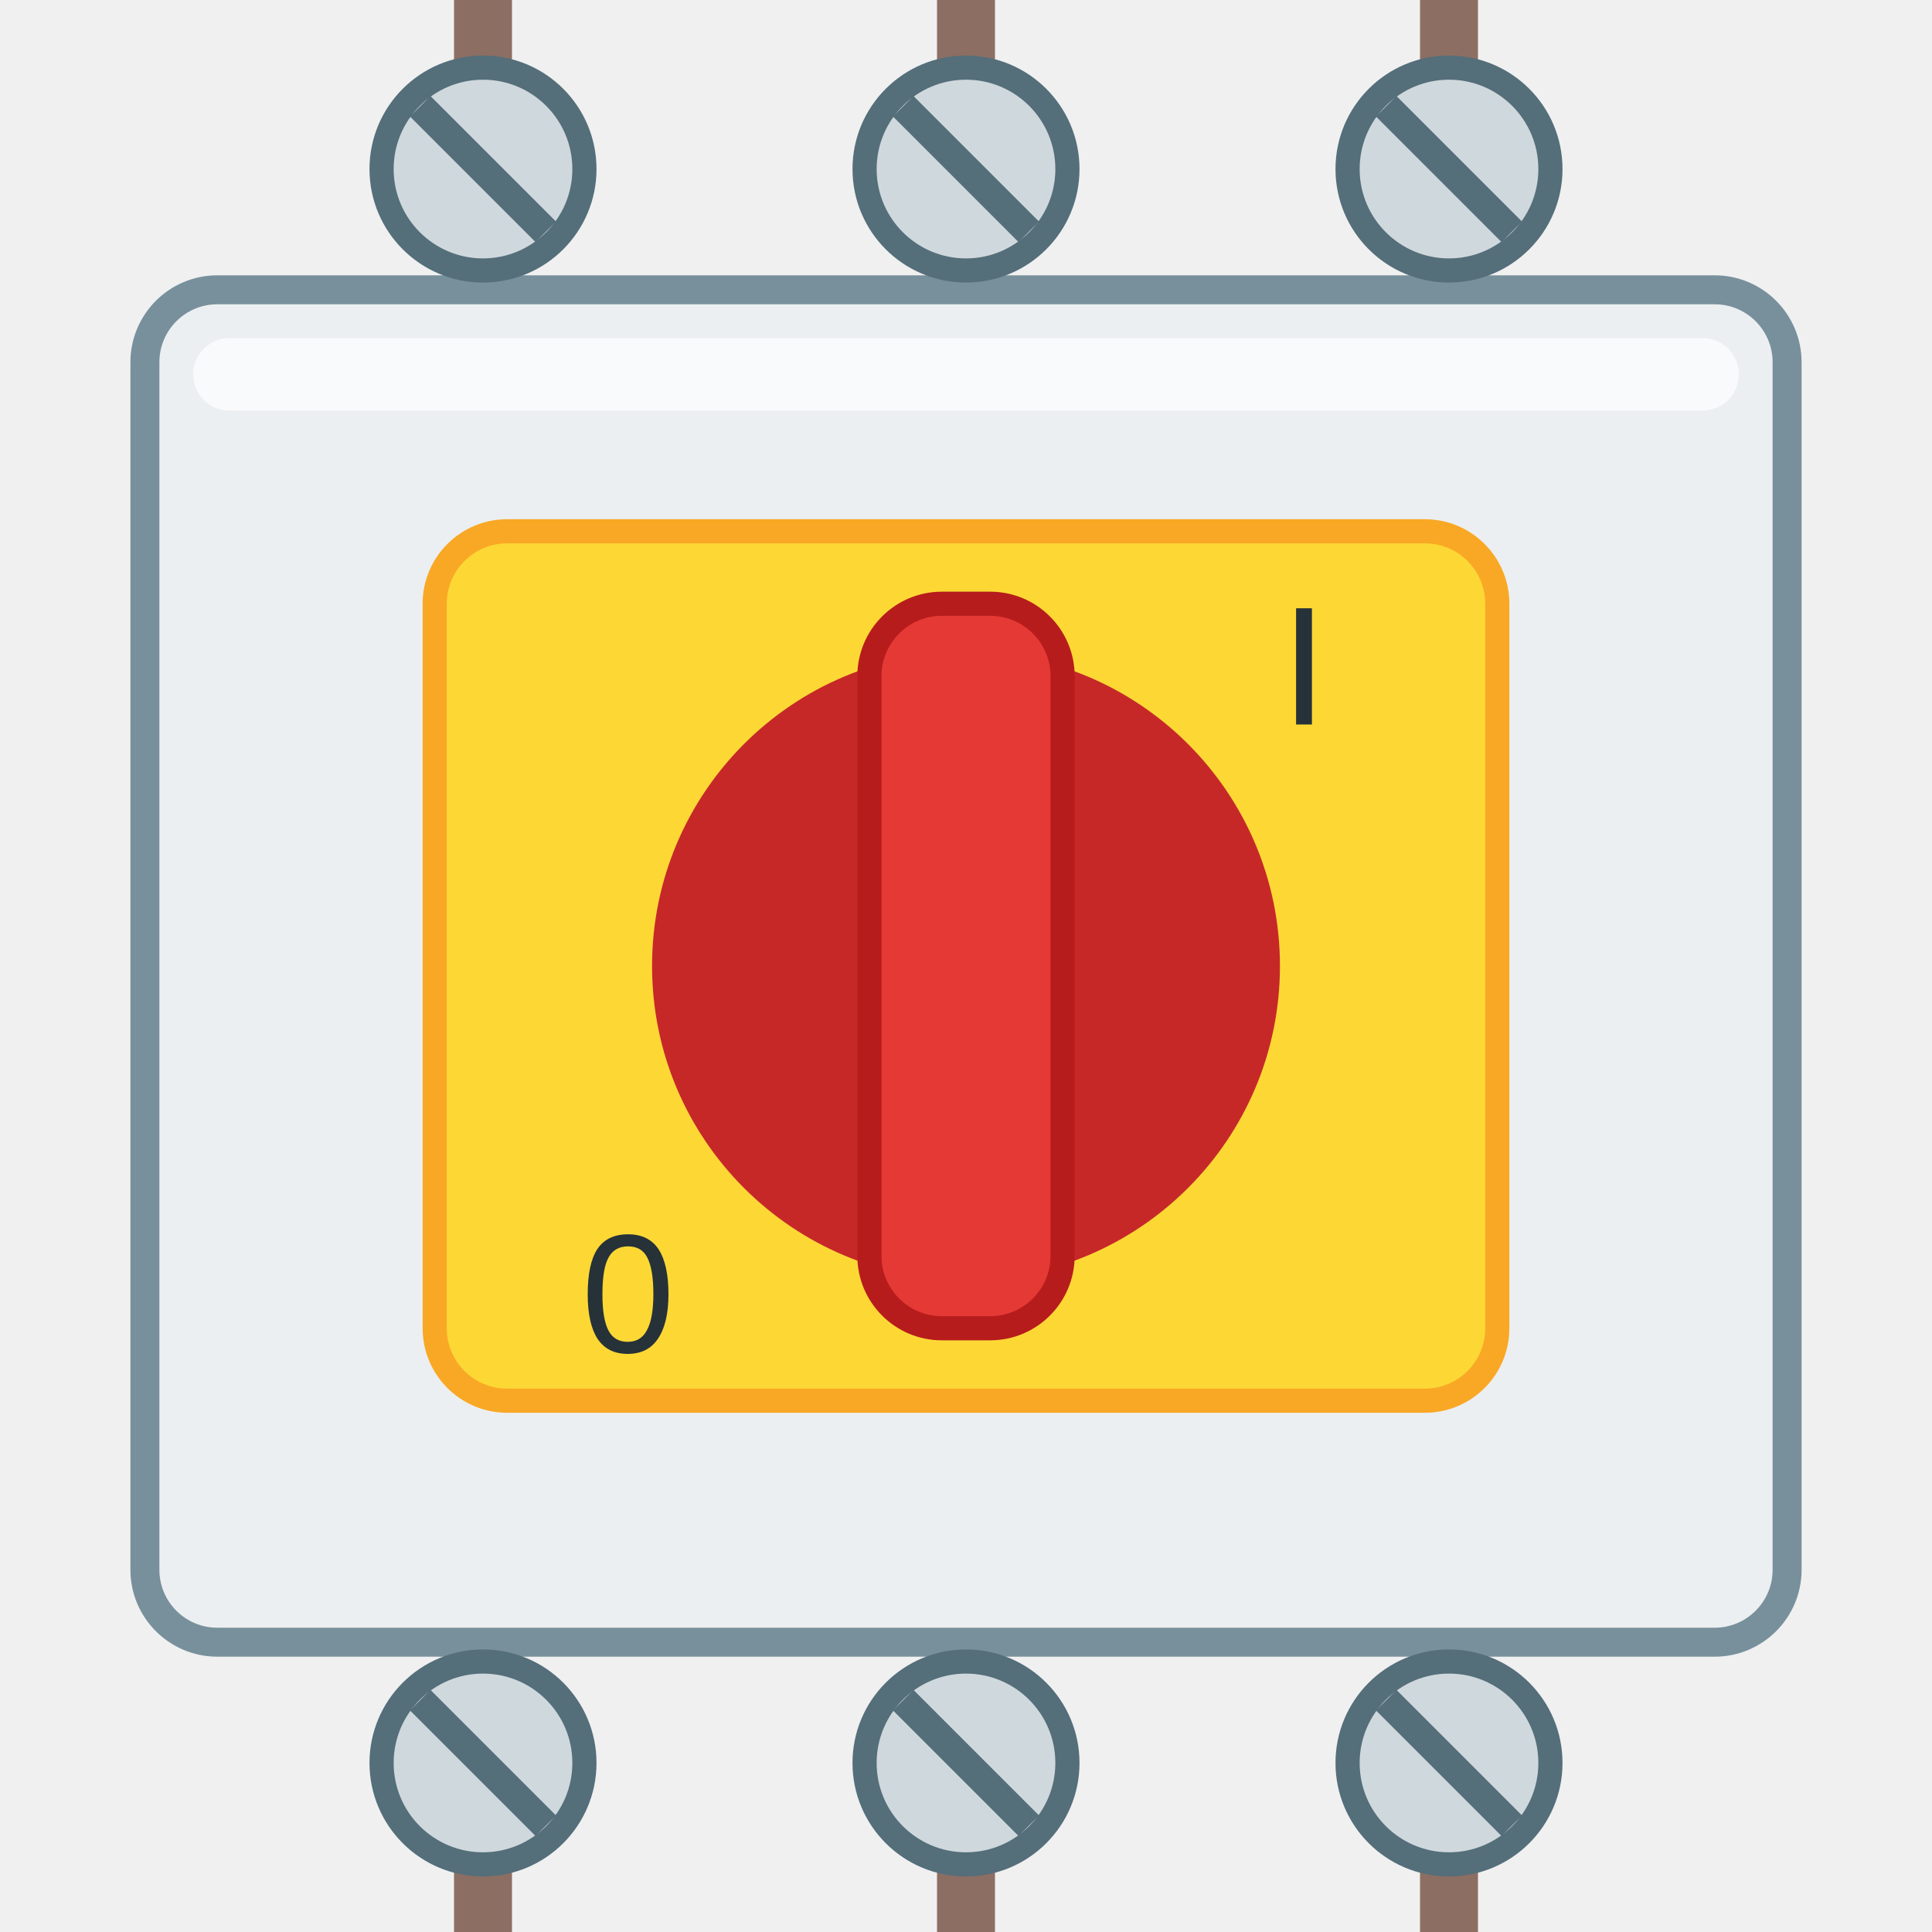
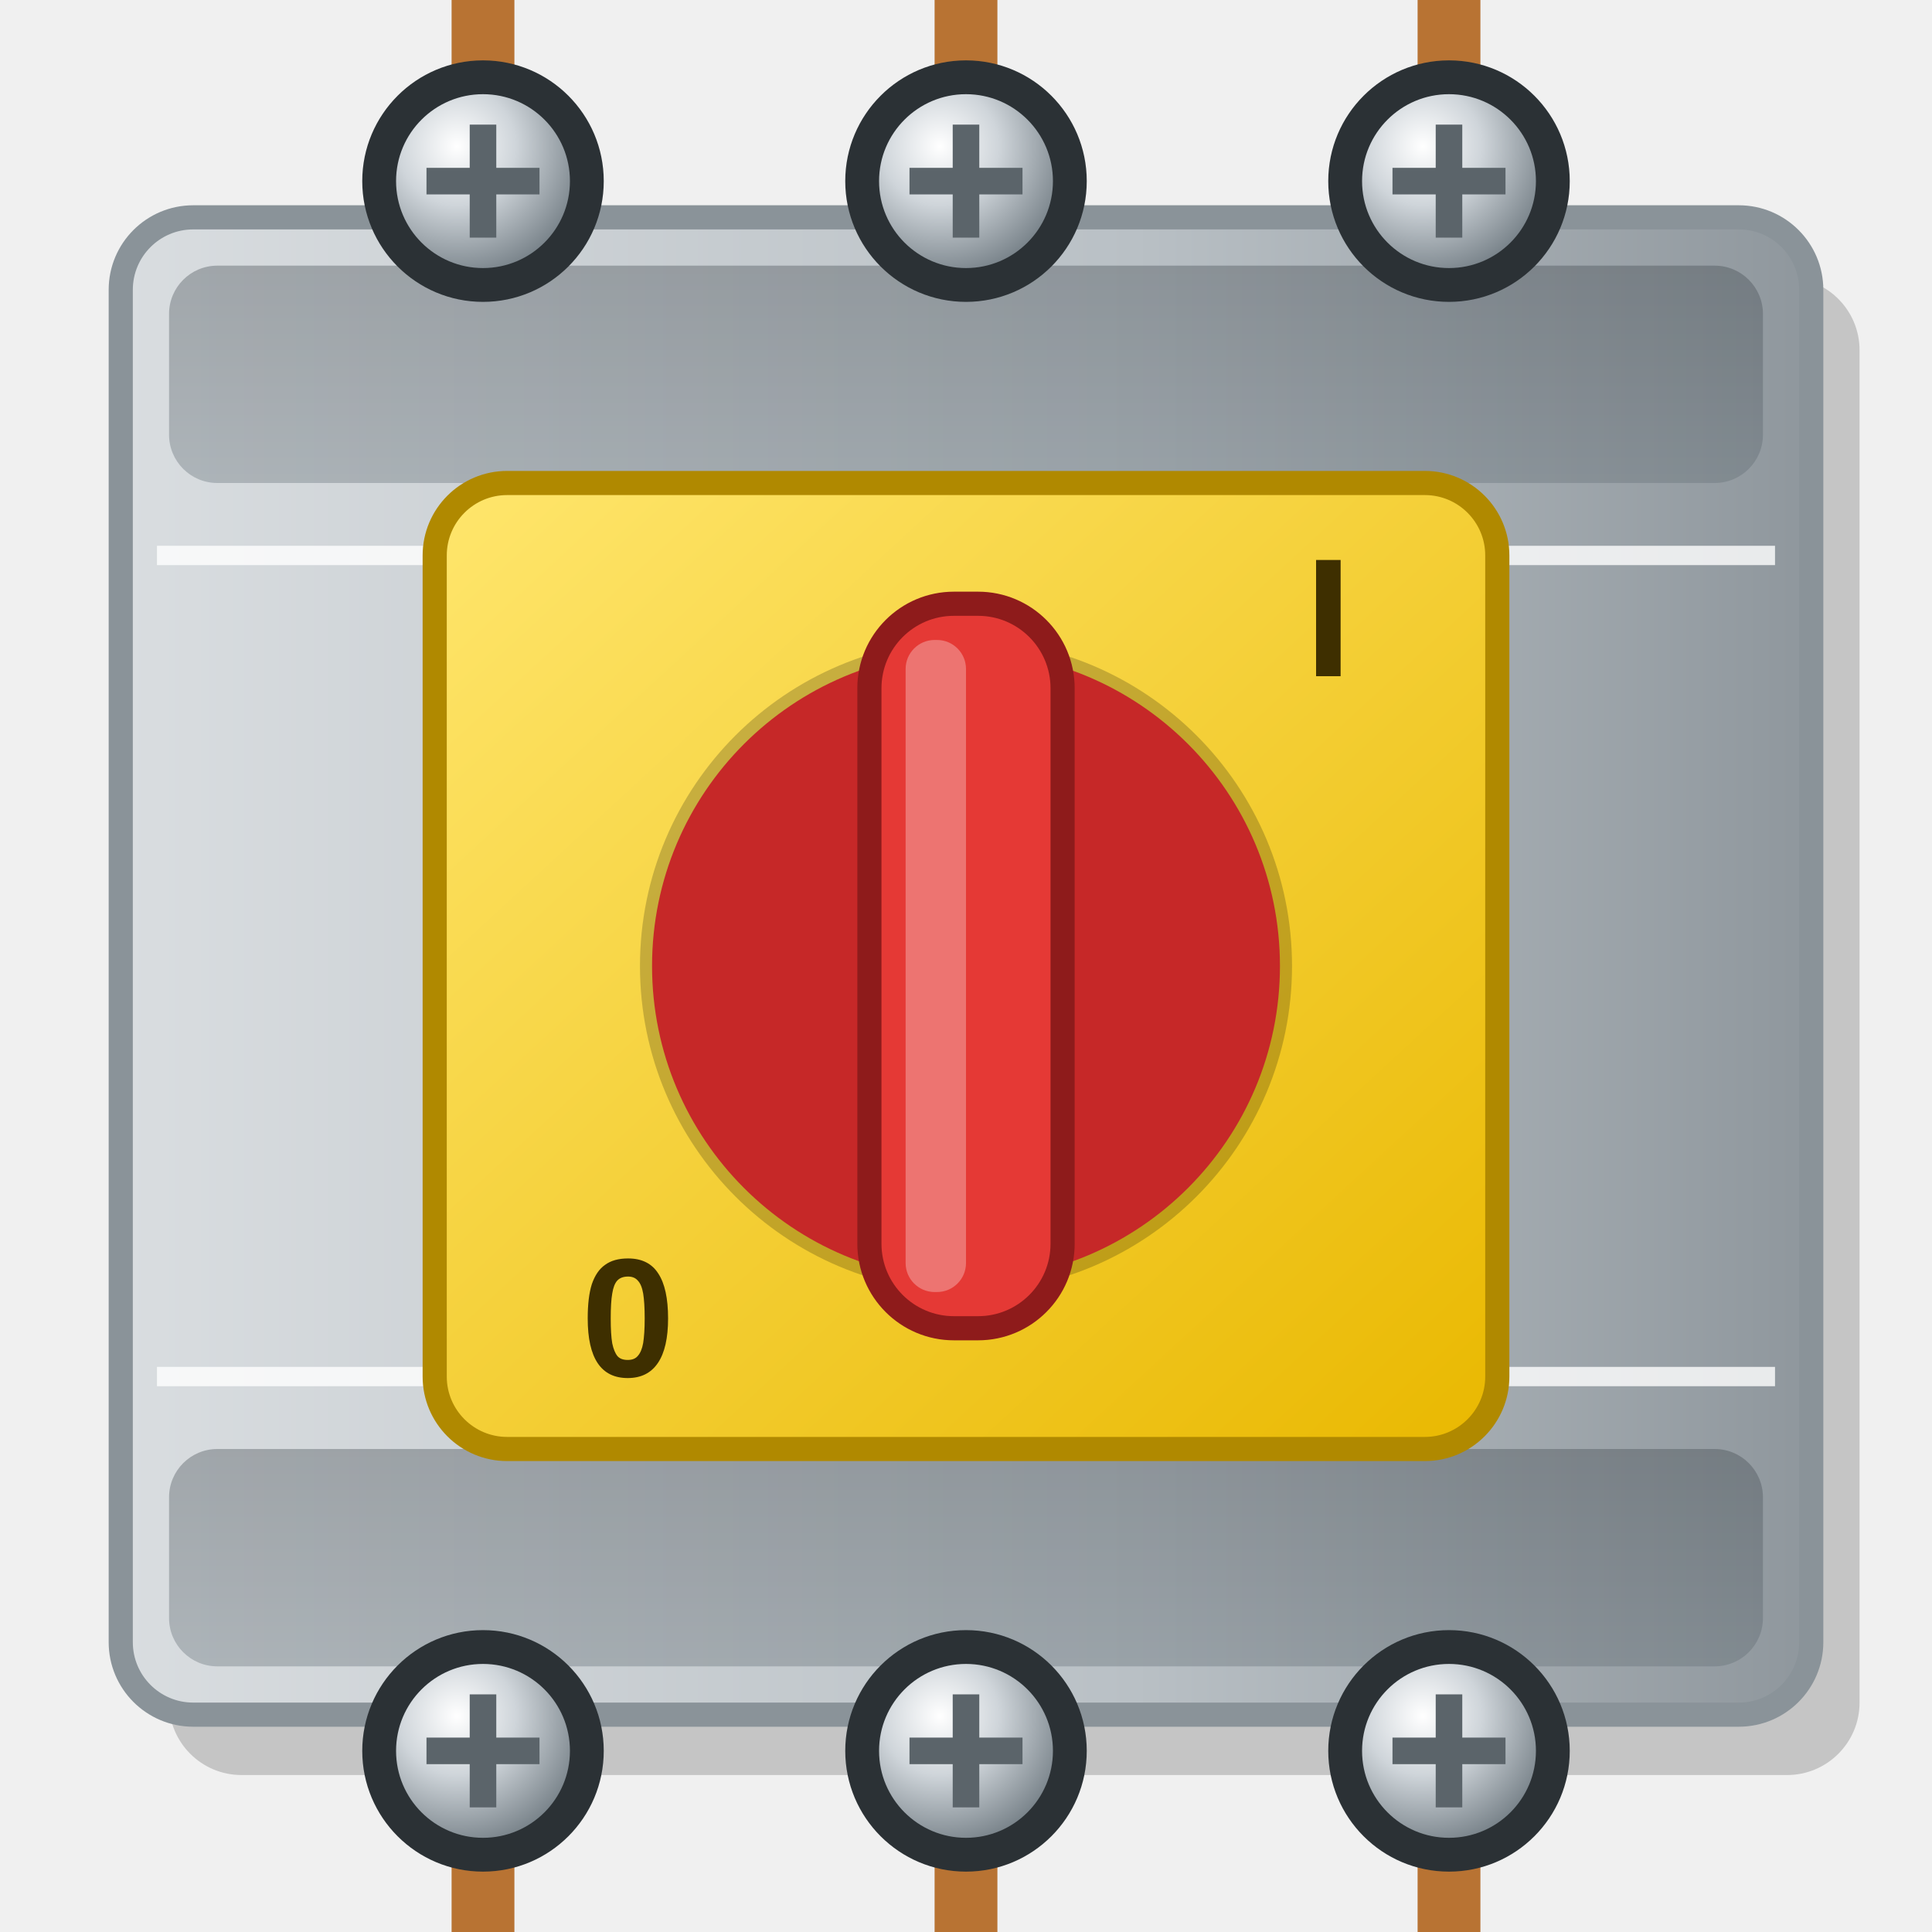
<svg xmlns="http://www.w3.org/2000/svg" width="80" height="80" viewBox="0 0 80 80">
-   <rect x="6" y="12" width="68" height="56" rx="3" fill="#eceff1" stroke="#78909c" stroke-width="1.2" />
-   <rect x="8" y="14" width="64" height="3" rx="1.5" fill="#ffffff" opacity="0.7" />
-   <path d="M20 0V7" stroke="#8d6e63" stroke-width="2.4" />
-   <circle cx="20" cy="7" r="4.2" fill="#cfd8dc" stroke="#546e7a" stroke-width="1" />
-   <path d="M17.4 4.4L22.6 9.6" stroke="#546e7a" stroke-width="1.2" />
-   <path d="M20 80V73" stroke="#8d6e63" stroke-width="2.4" />
-   <circle cx="20" cy="73" r="4.2" fill="#cfd8dc" stroke="#546e7a" stroke-width="1" />
-   <path d="M17.4 70.4L22.6 75.6" stroke="#546e7a" stroke-width="1.2" />
-   <path d="M40 0V7" stroke="#8d6e63" stroke-width="2.4" />
-   <circle cx="40" cy="7" r="4.2" fill="#cfd8dc" stroke="#546e7a" stroke-width="1" />
-   <path d="M37.4 4.4L42.6 9.6" stroke="#546e7a" stroke-width="1.2" />
-   <path d="M40 80V73" stroke="#8d6e63" stroke-width="2.4" />
-   <circle cx="40" cy="73" r="4.2" fill="#cfd8dc" stroke="#546e7a" stroke-width="1" />
-   <path d="M37.4 70.4L42.6 75.6" stroke="#546e7a" stroke-width="1.2" />
-   <path d="M60 0V7" stroke="#8d6e63" stroke-width="2.4" />
-   <circle cx="60" cy="7" r="4.2" fill="#cfd8dc" stroke="#546e7a" stroke-width="1" />
-   <path d="M57.4 4.4L62.6 9.6" stroke="#546e7a" stroke-width="1.2" />
-   <path d="M60 80V73" stroke="#8d6e63" stroke-width="2.4" />
-   <circle cx="60" cy="73" r="4.2" fill="#cfd8dc" stroke="#546e7a" stroke-width="1" />
-   <path d="M57.4 70.4L62.6 75.6" stroke="#546e7a" stroke-width="1.2" />
-   <rect x="18" y="22" width="44" height="36" rx="3" fill="#fdd835" stroke="#f9a825" />
+   <defs>
+     <linearGradient id="pl" x1="0" y1="0" x2="1" y2="0">
+       <stop offset="0" stop-color="#ffffff" />
+       <stop offset="0.6" stop-color="#eceff1" />
+       <stop offset="1" stop-color="#c5cbd0" />
+     </linearGradient>
+     <linearGradient id="pg" x1="0" y1="0" x2="1" y2="0">
+       <stop offset="0" stop-color="#d9dde0" />
+       <stop offset="0.6" stop-color="#b9c0c5" />
+       <stop offset="1" stop-color="#8f979d" />
+     </linearGradient>
+     <linearGradient id="ps" x1="0" y1="0" x2="1" y2="1">
+       <stop offset="0" stop-color="#5d6971" />
+       <stop offset="1" stop-color="#1f2428" />
+     </linearGradient>
+     <linearGradient id="inc" x1="0" y1="0" x2="0" y2="1">
+       <stop offset="0" stop-color="#3a4248" />
+       <stop offset="1" stop-color="#5f6a72" />
+     </linearGradient>
+     <radialGradient id="me" cx="0.35" cy="0.3" r="0.75">
+       <stop offset="0" stop-color="#ffffff" />
+       <stop offset="0.45" stop-color="#cfd5da" />
+       <stop offset="1" stop-color="#7a848b" />
+     </radialGradient>
+     <linearGradient id="cr" x1="0" y1="0" x2="1" y2="1">
+       <stop offset="0" stop-color="#f4f6f7" />
+       <stop offset="0.5" stop-color="#aeb6bc" />
+       <stop offset="1" stop-color="#e3e7ea" />
+     </linearGradient>
+     <linearGradient id="giallo" x1="0" y1="0" x2="1" y2="1">
+       <stop offset="0" stop-color="#ffe66d" />
+       <stop offset="1" stop-color="#e9b800" />
+     </linearGradient>
+     <linearGradient id="blu" x1="0" y1="0" x2="1" y2="1">
+       <stop offset="0" stop-color="#3f8fe0" />
+       <stop offset="1" stop-color="#0d47a1" />
+     </linearGradient>
+     <radialGradient id="vetro" cx="0.35" cy="0.3" r="0.8">
+       <stop offset="0" stop-color="#ffffff" />
+       <stop offset="0.35" stop-color="#e8eef2" />
+       <stop offset="1" stop-color="#9eacb6" />
+     </radialGradient>
+   </defs>
+   <rect x="7" y="11.5" width="70" height="62" rx="3" fill="#000000" opacity="0.18" />
+   <rect x="5" y="9" width="70" height="62" rx="3" fill="url(#pg)" stroke="#8a9399" stroke-width="1" />
+   <rect x="7" y="11" width="66" height="9" rx="2" fill="url(#inc)" opacity="0.35" />
+   <rect x="7" y="60" width="66" height="9" rx="2" fill="url(#inc)" opacity="0.35" />
+   <path d="M6.5 23H73.5M6.5 57H73.5" stroke="#ffffff" stroke-width="0.8" opacity="0.8" />
+   <path d="M20 0V7.5" stroke="#b87333" stroke-width="2.6" />
+   <circle cx="20" cy="7.5" r="5" fill="#2b3135" />
+   <circle cx="20" cy="7.5" r="3.6" fill="url(#me)" />
+   <path d="M17.66 7.5H22.34M20 5.16V9.84" stroke="#5b646a" stroke-width="1.1" />
+   <path d="M20 80V72.5" stroke="#b87333" stroke-width="2.6" />
+   <circle cx="20" cy="72.5" r="5" fill="#2b3135" />
+   <circle cx="20" cy="72.5" r="3.6" fill="url(#me)" />
+   <path d="M17.66 72.5H22.34M20 70.16V74.84" stroke="#5b646a" stroke-width="1.1" />
+   <path d="M40 0V7.5" stroke="#b87333" stroke-width="2.6" />
+   <circle cx="40" cy="7.5" r="5" fill="#2b3135" />
+   <circle cx="40" cy="7.5" r="3.6" fill="url(#me)" />
+   <path d="M37.66 7.5H42.34M40 5.16V9.84" stroke="#5b646a" stroke-width="1.1" />
+   <path d="M40 80V72.5" stroke="#b87333" stroke-width="2.6" />
+   <circle cx="40" cy="72.5" r="5" fill="#2b3135" />
+   <circle cx="40" cy="72.5" r="3.6" fill="url(#me)" />
+   <path d="M37.66 72.5H42.34M40 70.16V74.84" stroke="#5b646a" stroke-width="1.1" />
+   <path d="M60 0V7.5" stroke="#b87333" stroke-width="2.6" />
+   <circle cx="60" cy="7.5" r="5" fill="#2b3135" />
+   <circle cx="60" cy="7.5" r="3.6" fill="url(#me)" />
+   <path d="M57.66 7.5H62.34M60 5.16V9.84" stroke="#5b646a" stroke-width="1.1" />
+   <path d="M60 80V72.5" stroke="#b87333" stroke-width="2.6" />
+   <circle cx="60" cy="72.5" r="5" fill="#2b3135" />
+   <circle cx="60" cy="72.5" r="3.6" fill="url(#me)" />
+   <path d="M57.66 72.5H62.34M60 70.16V74.84" stroke="#5b646a" stroke-width="1.1" />
+   <rect x="18" y="20" width="44" height="40" rx="3" fill="url(#giallo)" stroke="#b08900" />
+   <text x="26" y="57" font-size="7" text-anchor="middle" fill="#3e2f00" font-family="Segoe UI, Arial, sans-serif" font-weight="bold">0</text>
+   <text x="55" y="28" font-size="7" text-anchor="middle" fill="#3e2f00" font-family="Segoe UI, Arial, sans-serif" font-weight="bold">I</text>
+   <circle cx="40" cy="40" r="13.5" fill="#000" opacity="0.2" />
  <circle cx="40" cy="40" r="13" fill="#c62828" />
-   <rect x="36" y="25" width="8" height="30" rx="3" fill="#e53935" stroke="#b71c1c" />
-   <text x="26" y="56" font-size="7" text-anchor="middle" fill="#263238" font-family="Segoe UI, Arial, sans-serif">0</text>
-   <text x="54" y="30" font-size="7" text-anchor="middle" fill="#263238" font-family="Segoe UI, Arial, sans-serif">I</text>
+   <rect x="36" y="25" width="8" height="30" rx="3.5" fill="#e53935" stroke="#8e1b1b" />
+   <rect x="37.5" y="26.5" width="2.5" height="27" rx="1.2" fill="#ffffff" opacity="0.3" />
</svg>
